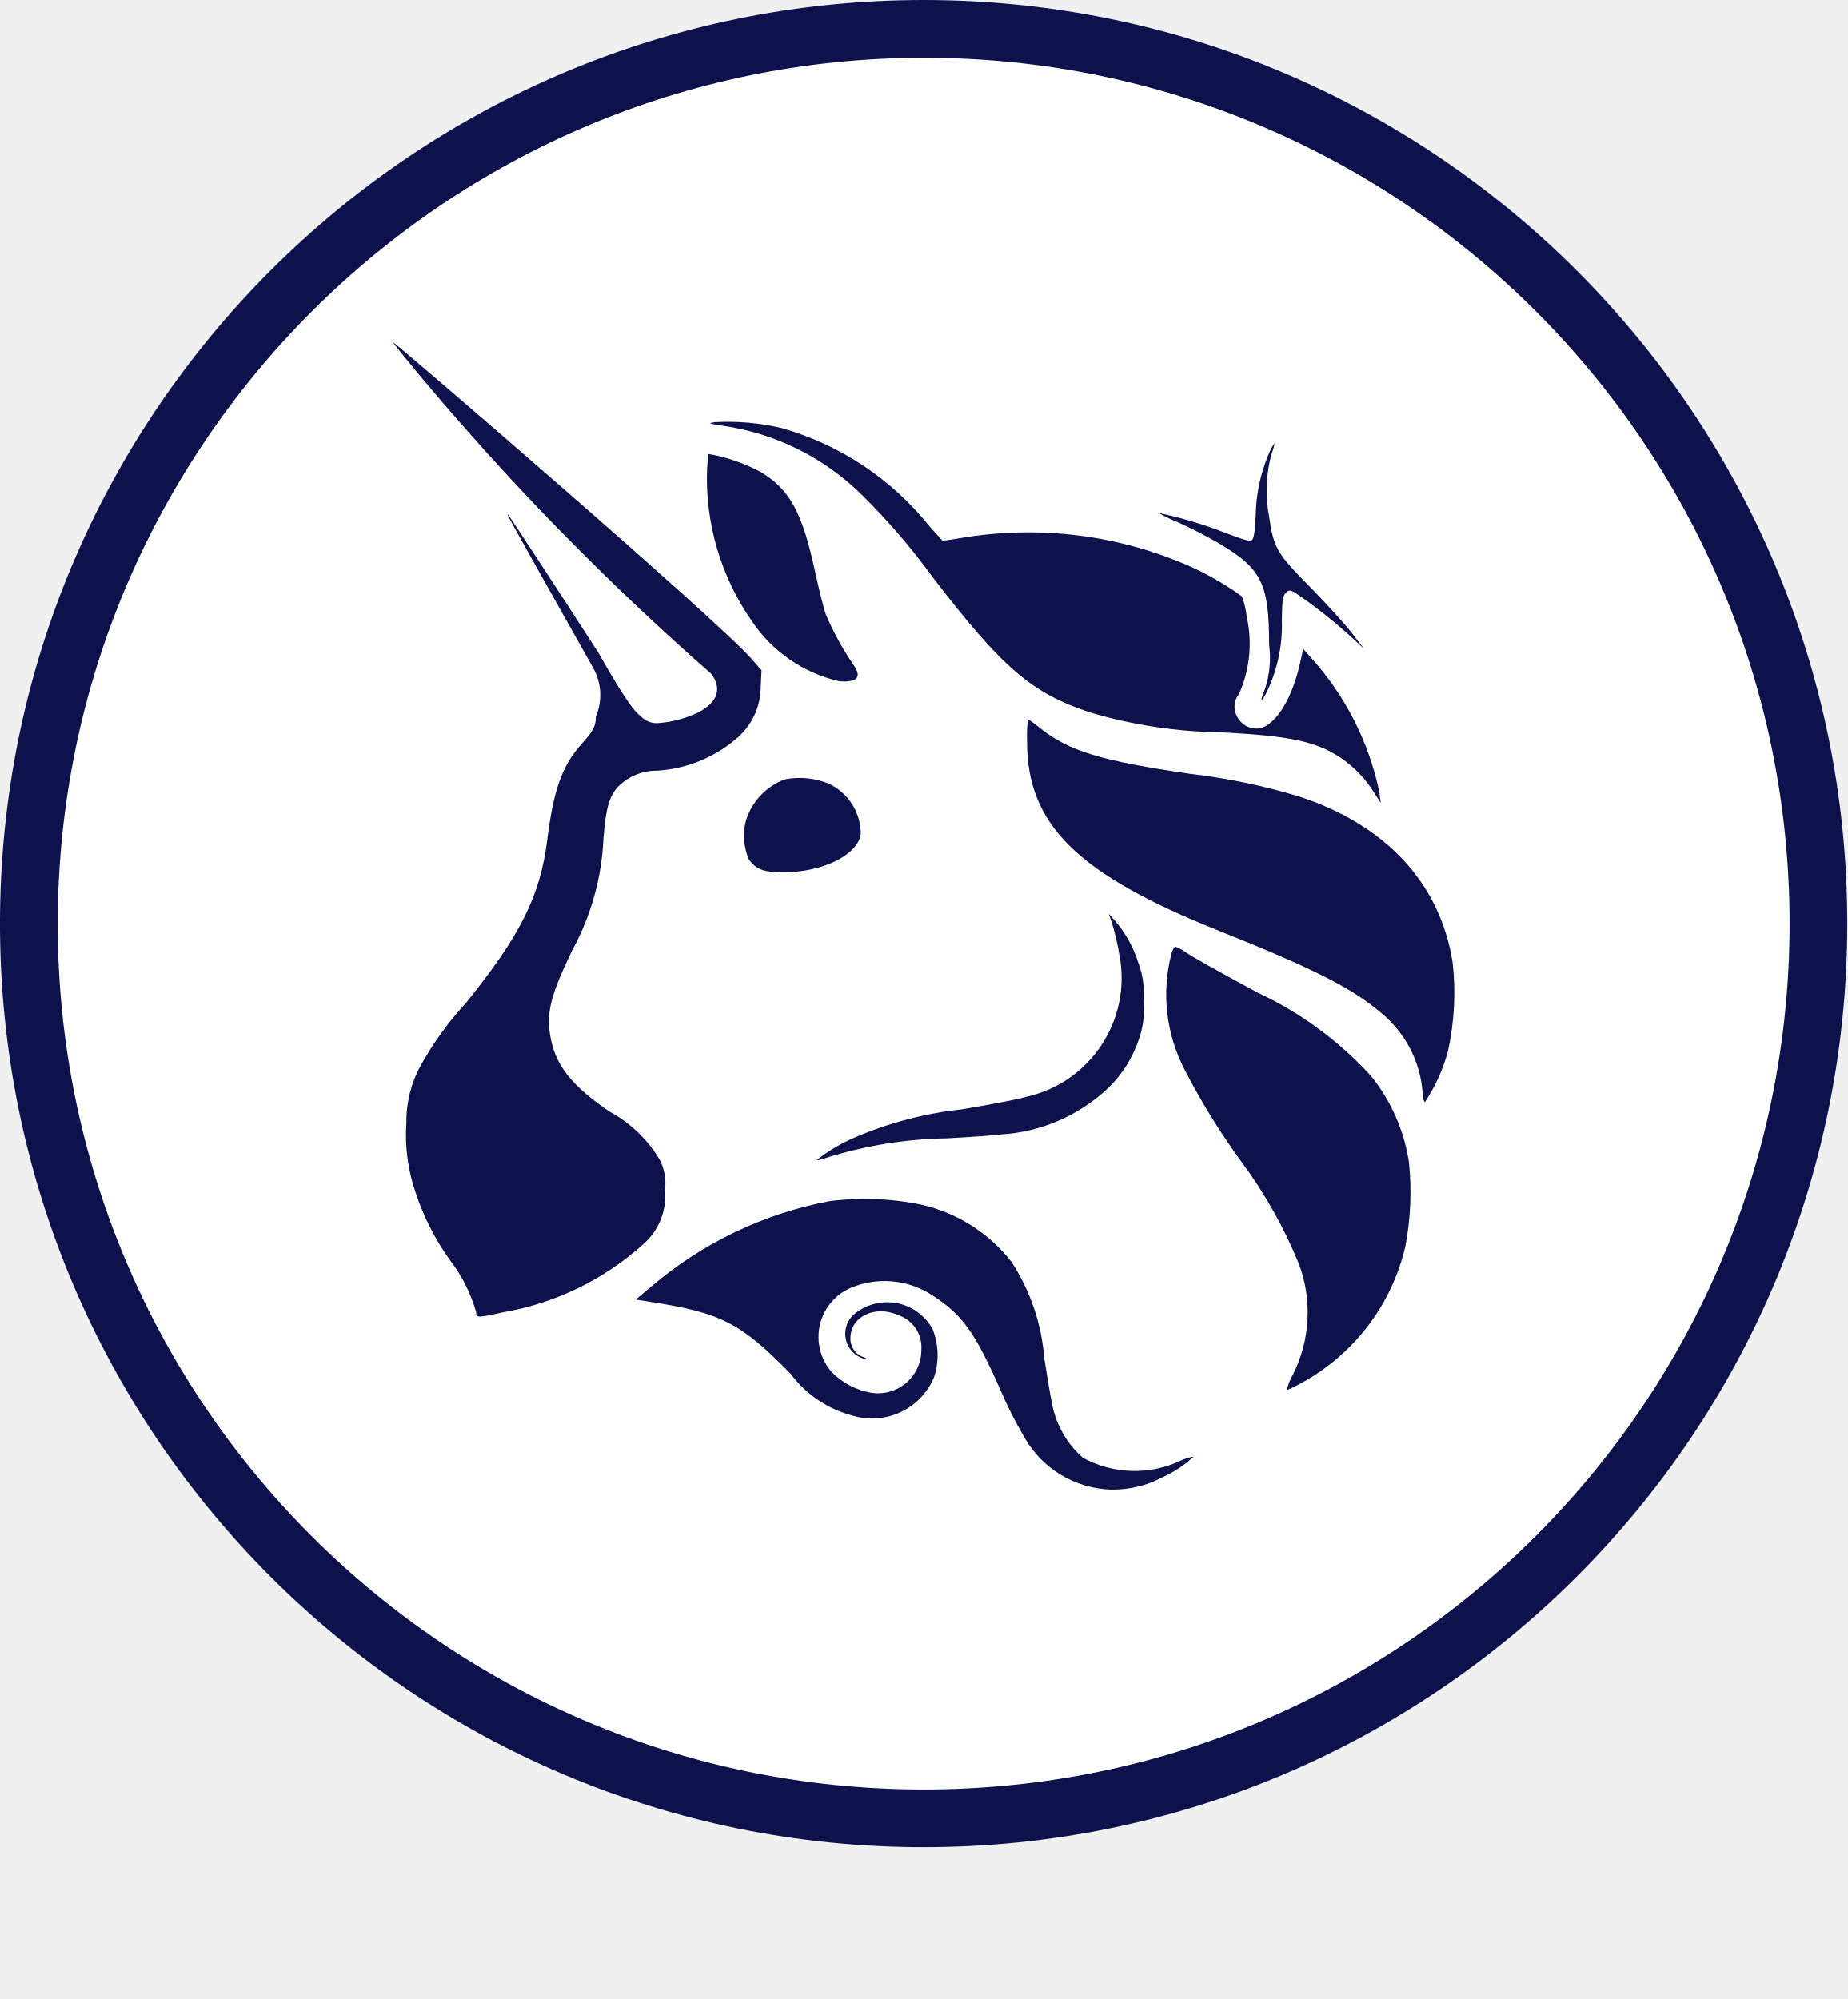
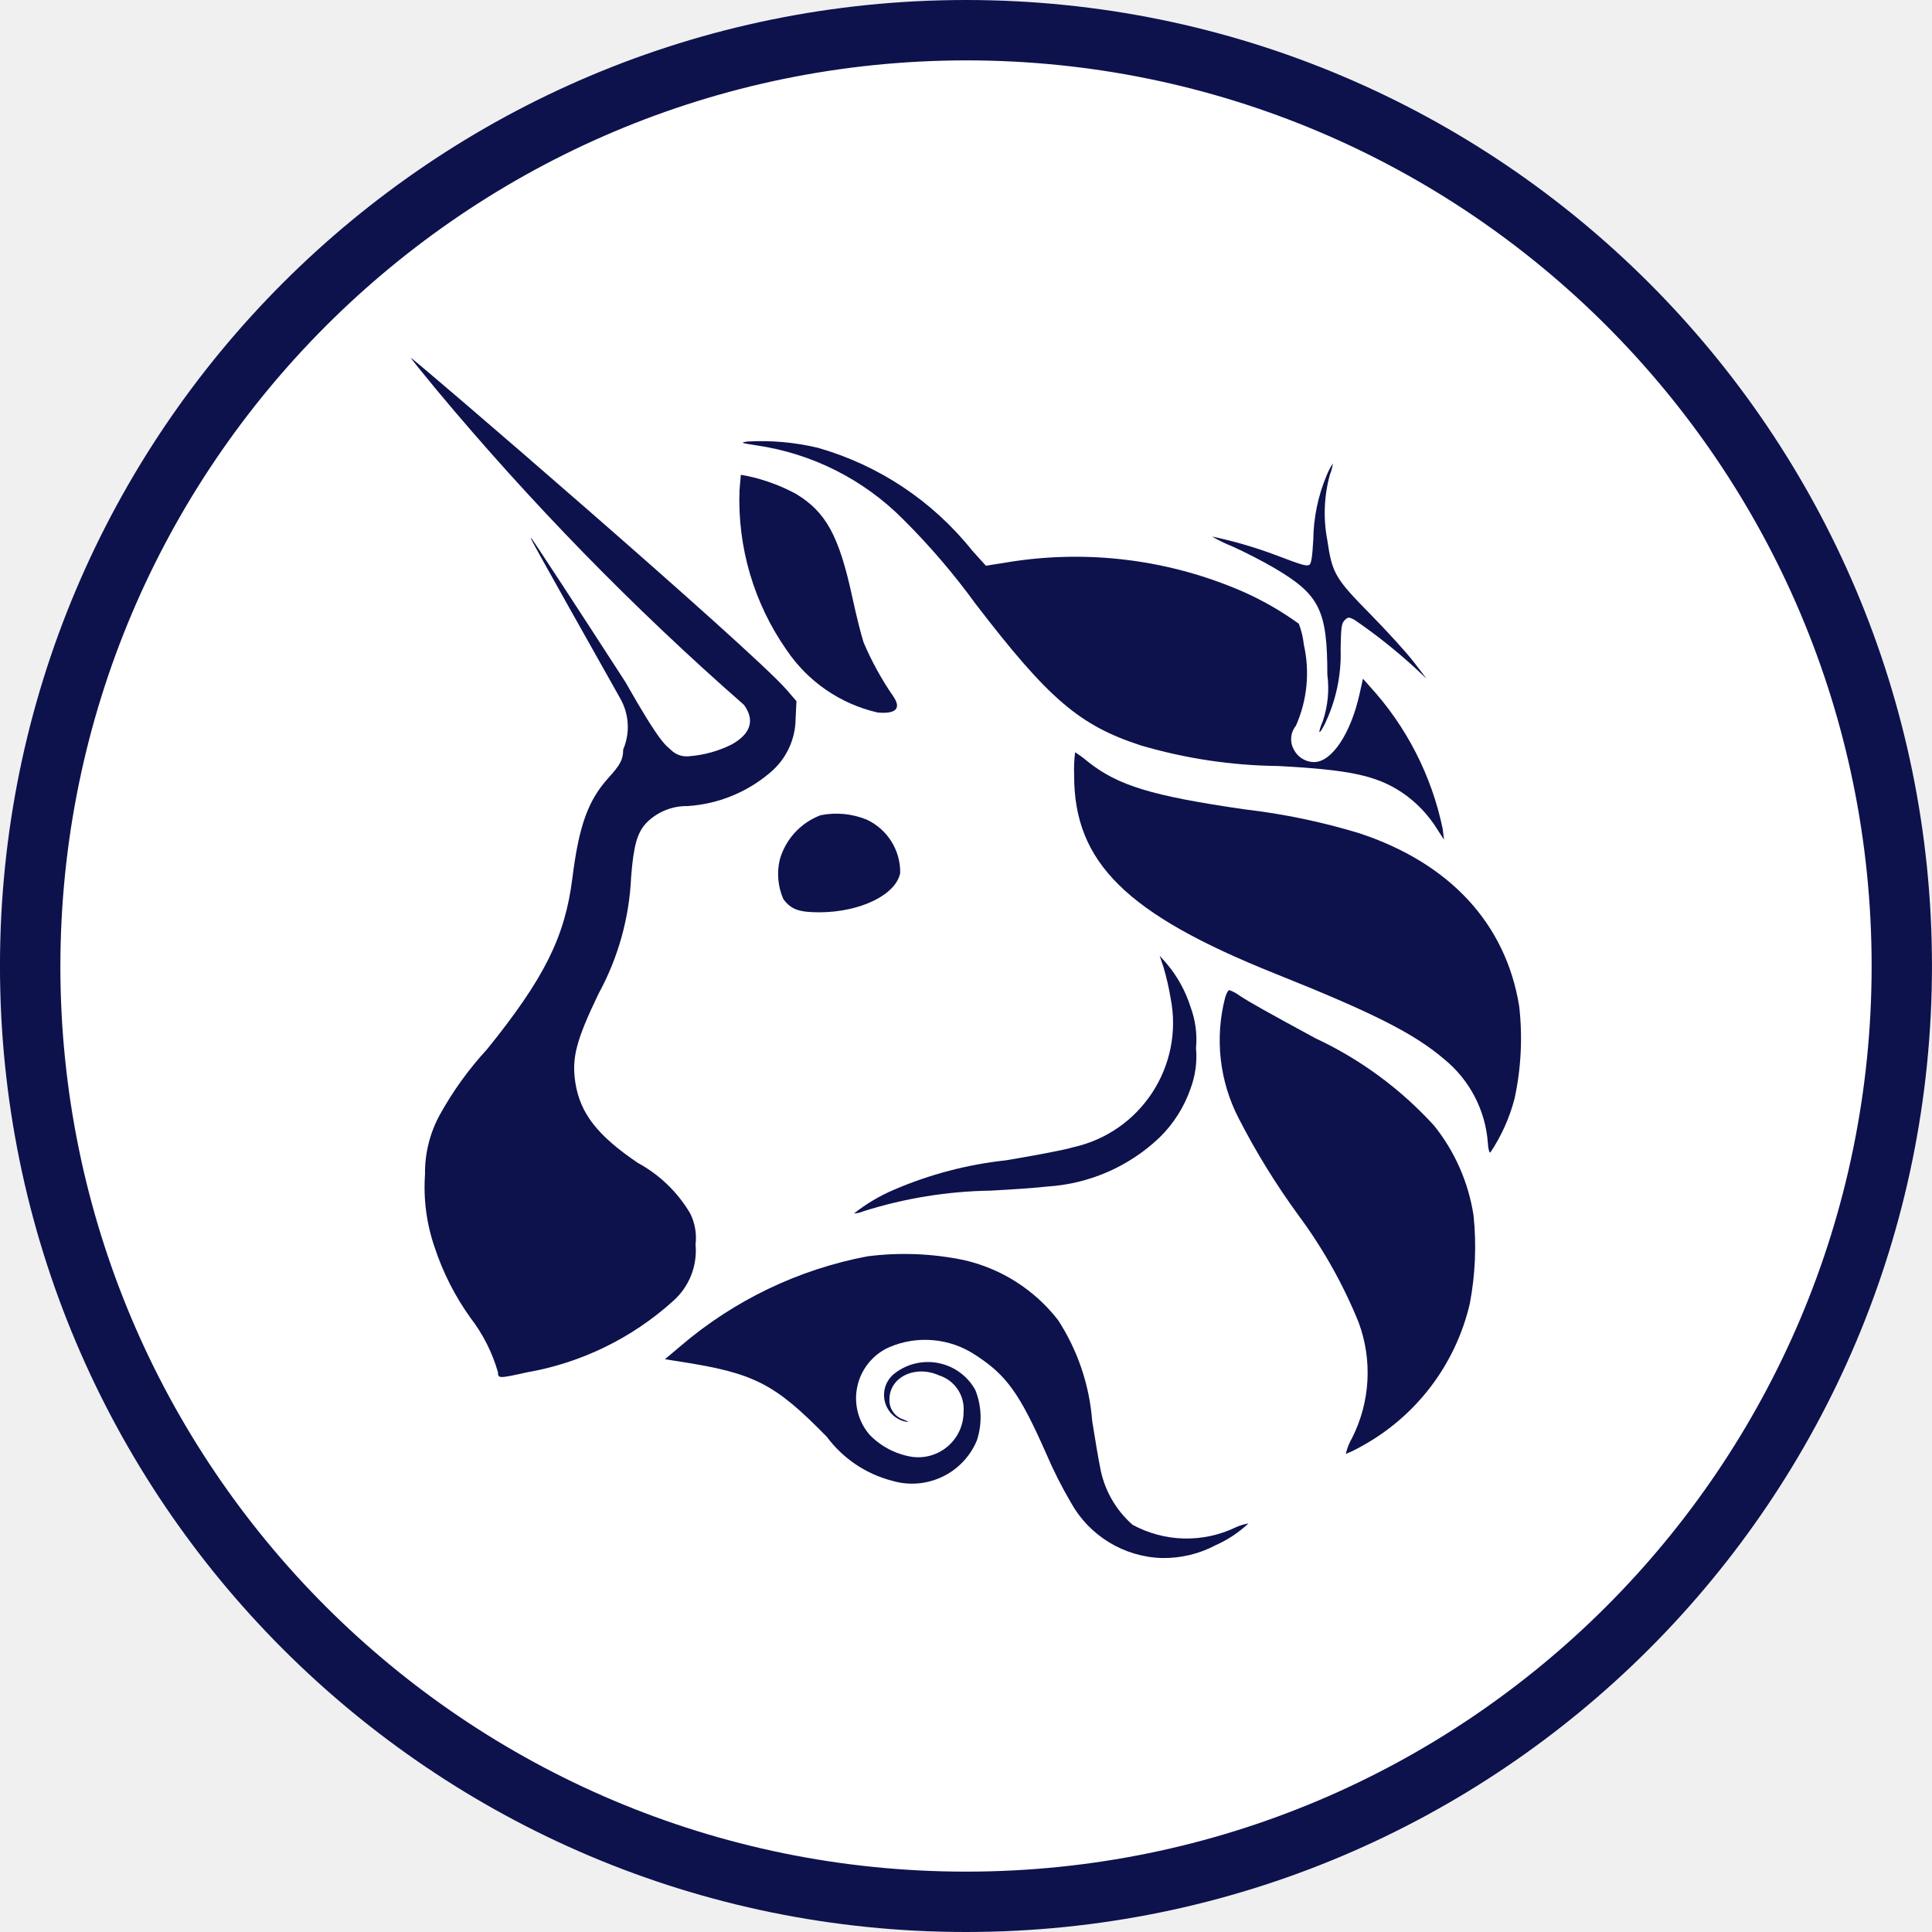
- <svg xmlns="http://www.w3.org/2000/svg" width="73" height="79" viewbox="0 0 73 79">
+ <svg xmlns="http://www.w3.org/2000/svg" width="73" height="73" viewbox="0 0 73 73">
  <g id="Group_5247" data-name="Group 5247" transform="translate(-821.03 -260.802)">
    <g id="Group_5246" data-name="Group 5246" transform="translate(102.38)">
      <g id="Group_4662" data-name="Group 4662" transform="translate(718.65 260.802)">
        <g id="Group_68" data-name="Group 68" transform="translate(0)">
          <g id="Group_64" data-name="Group 64">
            <circle id="Ellipse_58" data-name="Ellipse 58" cx="36.5" cy="36.5" r="36.5" fill="#fff" />
            <path id="Path_27" data-name="Path 27" d="M104.362,221.656a34.219,34.219,0,1,1-34.218,34.218,34.258,34.258,0,0,1,34.218-34.218m0-2.281a36.5,36.5,0,1,0,36.5,36.5,36.5,36.5,0,0,0-36.5-36.5Z" transform="translate(-67.863 -219.375)" fill="#0d124d" />
          </g>
        </g>
      </g>
    </g>
    <g id="logo" transform="translate(836.556 273.825)" style="mix-blend-mode: 'darken'; isolation: 'isolate';">
      <path id="Path_10541" data-name="Path 10541" d="M4.5,1.668c-.591-.091-.616-.1-.338-.144a9.234,9.234,0,0,1,2.659.235,11.488,11.488,0,0,1,5.833,3.88l.522.578.747-.119a15.856,15.856,0,0,1,9.031,1.127A11.7,11.7,0,0,1,25,8.409a3.137,3.137,0,0,1,.189.789,4.891,4.891,0,0,1-.3,3.066.8.8,0,0,0-.084.887.863.863,0,0,0,.772.485c.666,0,1.382-1.071,1.714-2.559l.132-.591.261.294a11.392,11.392,0,0,1,2.752,5.381l.05.408-.241-.371a4.594,4.594,0,0,0-1.365-1.425c-.962-.632-1.978-.848-4.671-.989a19.1,19.1,0,0,1-5.173-.776c-2.322-.752-3.492-1.755-6.251-5.351a26.263,26.263,0,0,0-2.735-3.193A9.8,9.8,0,0,0,4.5,1.668Z" transform="translate(8.55 2.136)" fill="#0d124d" />
      <path id="Path_10542" data-name="Path 10542" d="M13.458,4.654a6.47,6.47,0,0,1,.5-2.421,2.594,2.594,0,0,1,.242-.464,1.6,1.6,0,0,1-.113.419,5.47,5.47,0,0,0-.1,2.478c.187,1.264.293,1.446,1.637,2.811.63.64,1.363,1.448,1.629,1.794l.483.63-.483-.45A20.577,20.577,0,0,0,15,7.671c-.2-.1-.231-.1-.355.022s-.139.283-.154,1.087a6.05,6.05,0,0,1-.611,2.861c-.224.435-.26.342-.057-.149a3.894,3.894,0,0,0,.166-1.741c0-2.437-.294-3.023-2-4.027-.432-.254-1.145-.621-1.584-.815a6.008,6.008,0,0,1-.774-.376,16.585,16.585,0,0,1,2.383.691c1,.381,1.161.43,1.282.385C13.379,5.579,13.419,5.344,13.458,4.654Z" transform="translate(20.638 2.717)" fill="#0d124d" />
      <path id="Path_10543" data-name="Path 10543" d="M5.747,8.528a9.884,9.884,0,0,1-1.781-6.04l.05-.582.273.05a6.88,6.88,0,0,1,1.811.67c1.136.686,1.628,1.589,2.129,3.908.147.679.339,1.448.427,1.708a11.525,11.525,0,0,0,1.119,2.033c.315.458.106.674-.591.612A5.674,5.674,0,0,1,5.747,8.528Z" transform="translate(8.45 3.012)" fill="#0d124d" />
      <path id="Path_10544" data-name="Path 10544" d="M15.555,13.6C9.949,11.355,7.974,9.407,7.974,6.121a5.27,5.27,0,0,1,.037-.879,4.253,4.253,0,0,1,.482.355C9.63,6.5,10.9,6.89,14.428,7.4a24.678,24.678,0,0,1,4.318.9c3.422,1.128,5.539,3.417,6.044,6.535a10.716,10.716,0,0,1-.177,3.5,6.711,6.711,0,0,1-.913,2.031c-.042.014-.083-.147-.094-.366a4.506,4.506,0,0,0-1.652-3.164C20.817,15.866,19.29,15.093,15.555,13.6Z" transform="translate(17.086 10.16)" fill="#0d124d" />
      <path id="Path_10545" data-name="Path 10545" d="M17.287,9.29a9.845,9.845,0,0,0-.271-1.179l-.143-.424.266.3a4.742,4.742,0,0,1,.9,1.634,3.53,3.53,0,0,1,.208,1.559,3.472,3.472,0,0,1-.2,1.51,4.771,4.771,0,0,1-1.183,1.871,6.76,6.76,0,0,1-4.241,1.848c-.33.041-1.293.111-2.139.155a16.754,16.754,0,0,0-4.8.778,1.018,1.018,0,0,1-.36.085,6.627,6.627,0,0,1,1.517-.9,14.69,14.69,0,0,1,4.227-1.109c1.1-.183,2.24-.4,2.529-.492A4.812,4.812,0,0,0,17.287,9.29Z" transform="translate(11.418 15.401)" fill="#0d124d" />
      <path id="Path_10546" data-name="Path 10546" d="M10.445,12.941a6.421,6.421,0,0,1-.508-4.562c.044-.153.114-.278.156-.278a1.514,1.514,0,0,1,.391.21c.343.23,1.032.617,2.866,1.611a14.182,14.182,0,0,1,4.481,3.3,7.151,7.151,0,0,1,1.49,3.39,11.471,11.471,0,0,1-.141,3.336,8.288,8.288,0,0,1-4.086,5.386,5.255,5.255,0,0,1-.6.294,2.181,2.181,0,0,1,.242-.612,5.473,5.473,0,0,0,.245-4.356,18.48,18.48,0,0,0-2.273-4.048A27.271,27.271,0,0,1,10.445,12.941Z" transform="translate(20.83 16.287)" fill="#0d124d" />
      <path id="Path_10547" data-name="Path 10547" d="M3.673,14.731A15.22,15.22,0,0,1,10.7,11.364a11.028,11.028,0,0,1,3.65.14,6.262,6.262,0,0,1,3.56,2.267A8.14,8.14,0,0,1,19.2,17.585c.121.766.252,1.534.292,1.708a3.777,3.777,0,0,0,1.233,2.213,4.275,4.275,0,0,0,3.891.1,1.941,1.941,0,0,1,.489-.151,4.439,4.439,0,0,1-1.228.817,4.194,4.194,0,0,1-2.035.491,4.073,4.073,0,0,1-3.449-2.1,16.66,16.66,0,0,1-.931-1.846c-1-2.267-1.494-2.957-2.655-3.713a3.441,3.441,0,0,0-3.294-.3,2.114,2.114,0,0,0-.725,3.3,2.863,2.863,0,0,0,1.609.836,1.714,1.714,0,0,0,1.944-1.711,1.333,1.333,0,0,0-.927-1.368c-.906-.406-1.88.069-1.875.915a.758.758,0,0,0,.524.751c.233.1.239.113.048.074a1.031,1.031,0,0,1-.358-1.828,2.049,2.049,0,0,1,3.031.64,2.779,2.779,0,0,1,.058,1.909,2.655,2.655,0,0,1-3.21,1.519,4.464,4.464,0,0,1-2.458-1.658C7.2,16.167,6.439,15.776,3.6,15.336l-.544-.085Z" transform="translate(6.542 23.084)" fill="#0d124d" />
      <path id="Path_10548" data-name="Path 10548" d="M.969,1.707A106.43,106.43,0,0,0,12.586,13.612c.416.571.259,1.085-.453,1.488a4.341,4.341,0,0,1-1.619.451.842.842,0,0,1-.62-.177c-.267-.252-.418-.208-1.792-2.631C6.2,9.8,4.6,7.362,4.557,7.321c-.1-.094-.1-.091,3.352,6.045A2.176,2.176,0,0,1,8.02,15.3c0,.371-.1.565-.562,1.075-.767.85-1.109,1.805-1.357,3.782-.277,2.216-1.057,3.782-3.219,6.461A12.791,12.791,0,0,0,1.091,29.1,4.567,4.567,0,0,0,.533,31.35,6.956,6.956,0,0,0,.9,34.116a9.873,9.873,0,0,0,1.348,2.652A6.139,6.139,0,0,1,3.29,38.83c0,.234.045.235,1.066.006A11.087,11.087,0,0,0,9.9,36.142,2.538,2.538,0,0,0,10.755,34a2.075,2.075,0,0,0-.2-1.17,5.156,5.156,0,0,0-1.983-1.915C7.048,29.883,6.4,29.048,6.216,27.9c-.148-.942.024-1.606.868-3.364a10.135,10.135,0,0,0,1.237-4.43c.095-1.185.226-1.653.568-2.028a2.139,2.139,0,0,1,1.563-.644,5.331,5.331,0,0,0,3.114-1.258,2.681,2.681,0,0,0,.97-2.047l.032-.659-.366-.424C12.878,11.512.082.5,0,.5-.017.5.419,1.043.969,1.707ZM4.034,32.553a1.162,1.162,0,0,0-.361-1.536c-.473-.313-1.209-.165-1.209.242,0,.124.069.215.225.295.263.134.282.285.075.594s-.192.588.048.774A.825.825,0,0,0,4.034,32.553Z" transform="translate(0 0)" fill="#0d124d" fillRule="evenodd" />
      <path id="Path_10549" data-name="Path 10549" d="M6.017,6.041A2.533,2.533,0,0,0,4.478,7.709a2.361,2.361,0,0,0,.132,1.5c.3.4.591.5,1.379.5C7.53,9.7,8.87,9.043,9.026,8.221A2.189,2.189,0,0,0,7.755,6.205,3.033,3.033,0,0,0,6.017,6.041Zm1.8,1.4A.619.619,0,0,0,7.548,6.5c-.77-.467-1.934-.081-1.934.642,0,.36.607.752,1.164.752A1.507,1.507,0,0,0,7.818,7.442Z" transform="translate(9.462 11.739)" fill="#0d124d" fillRule="evenodd" />
    </g>
  </g>
</svg>
